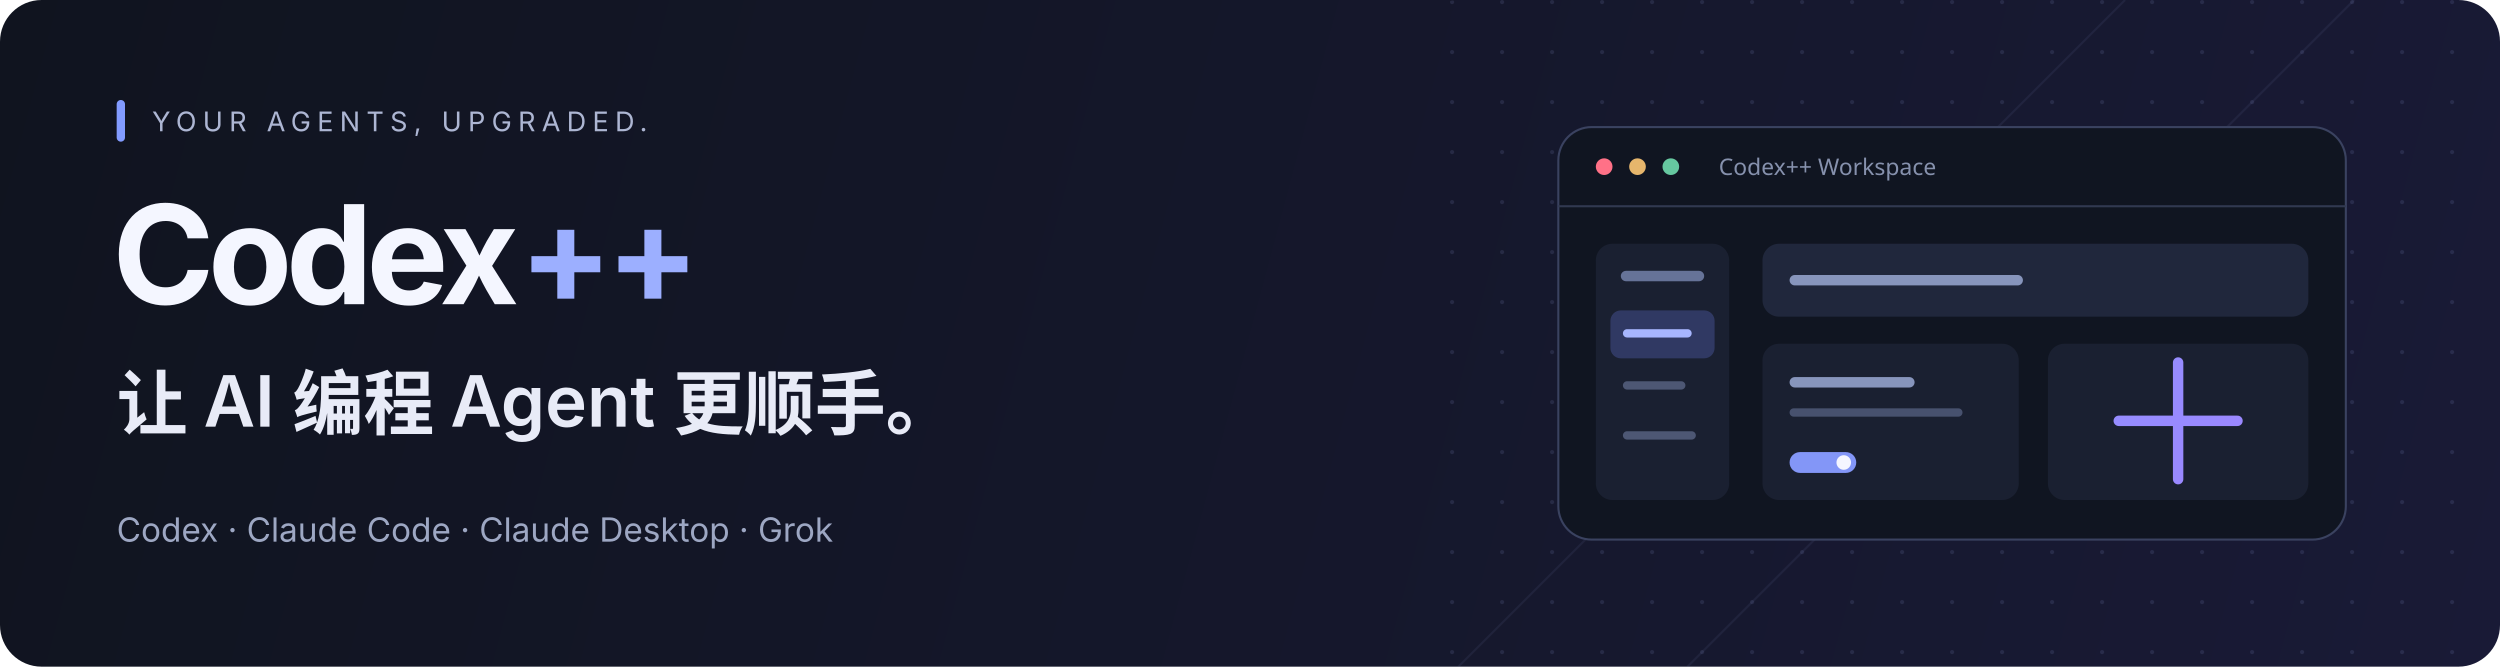
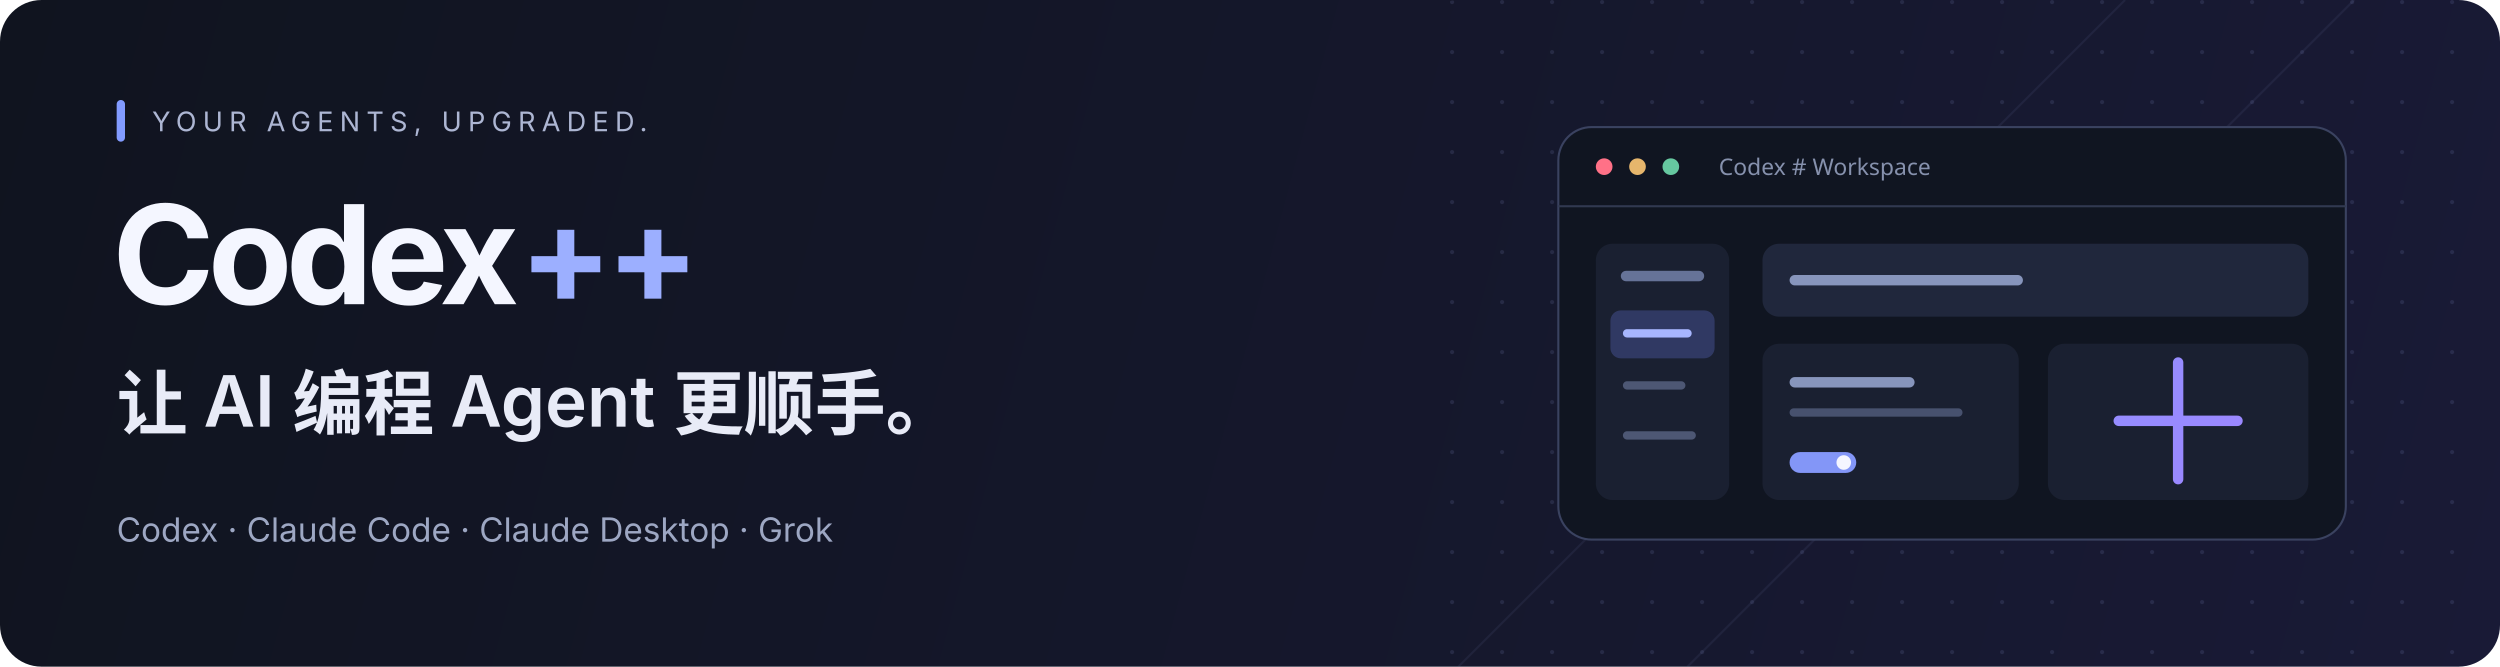
<svg xmlns="http://www.w3.org/2000/svg" width="1200" height="320" viewBox="0 0 1200 320" fill="none">
  <defs>
    <linearGradient id="bg" x1="0" y1="0" x2="1200" y2="320" gradientUnits="userSpaceOnUse">
      <stop stop-color="#10141F" />
      <stop offset="1" stop-color="#191A36" />
    </linearGradient>
    <linearGradient id="accent" x1="760" y1="70" x2="1050" y2="270" gradientUnits="userSpaceOnUse">
      <stop stop-color="#7BA7FF" />
      <stop offset="1" stop-color="#9C86FF" />
    </linearGradient>
    <pattern id="dots" width="24" height="24" patternUnits="userSpaceOnUse">
      <circle cx="1" cy="1" r="1" fill="#A3AFF3" fill-opacity=".12" />
    </pattern>
  </defs>
  <rect width="1200" height="320" rx="20" fill="url(#bg)" />
  <rect x="680" width="520" height="320" rx="20" fill="url(#dots)" />
  <path d="M700 320L1020 0M810 320L1130 0" stroke="#8A93D0" stroke-opacity=".09" />
  <rect x="56" y="48" width="4" height="20" rx="2" fill="#829BFF" />
  <text x="73" y="63" fill="#ADB6D3" font-family="system-ui, -apple-system, sans-serif" font-size="13" letter-spacing="3">YOUR AGENTS, UPGRADED.</text>
  <text x="54" y="146" fill="#F4F6FF" font-family="system-ui, -apple-system, sans-serif" font-size="66" font-weight="750" letter-spacing="-3">Codex<tspan fill="#9CAFFF">++</tspan>
  </text>
  <text x="56" y="206" fill="#E8EBF7" font-family="system-ui, -apple-system, 'PingFang SC', 'Microsoft YaHei', sans-serif" font-size="34" font-weight="600">让 AI 编程 Agent 更顺手。</text>
  <text x="56" y="260" fill="#9DA7C3" font-family="system-ui, -apple-system, 'PingFang SC', 'Microsoft YaHei', sans-serif" font-size="16">Codex · Claude Code · Claude Desktop · Grok</text>
  <rect x="748" y="61" width="378" height="198" rx="16" fill="#101521" stroke="#3A4260" />
  <path d="M748 99H1126" stroke="#313950" />
  <circle cx="770" cy="80" r="4" fill="#FF7187" />
  <circle cx="786" cy="80" r="4" fill="#E6B66C" />
  <circle cx="802" cy="80" r="4" fill="#66C8A0" />
-   <text x="825" y="84" fill="#8691AD" font-family="system-ui, sans-serif" font-size="11">Codex++ Workspace</text>
+   <text x="825" y="84" fill="#8691AD" font-family="system-ui, sans-serif" font-size="11">Codex # Workspace</text>
  <rect x="766" y="117" width="64" height="123" rx="8" fill="#1A2031" />
  <rect x="778" y="130" width="40" height="5" rx="2.5" fill="#667398" />
  <rect x="773" y="149" width="50" height="23" rx="5" fill="#6575DB" fill-opacity=".3" />
  <rect x="779" y="158" width="33" height="4" rx="2" fill="#A7B6FF" />
  <rect x="779" y="183" width="30" height="4" rx="2" fill="#4D5774" />
  <rect x="779" y="207" width="35" height="4" rx="2" fill="#4D5774" />
  <rect x="846" y="117" width="262" height="35" rx="8" fill="#20273C" />
  <rect x="859" y="132" width="112" height="5" rx="2.5" fill="#8795BC" />
  <rect x="846" y="165" width="123" height="75" rx="8" fill="#1A2031" />
  <rect x="983" y="165" width="125" height="75" rx="8" fill="#1A2031" />
  <path d="M1017 202H1074M1045.5 174V230" stroke="url(#accent)" stroke-width="5" stroke-linecap="round" />
  <rect x="859" y="181" width="60" height="5" rx="2.5" fill="#8795BC" />
  <rect x="859" y="196" width="83" height="4" rx="2" fill="#47516E" />
  <rect x="859" y="217" width="32" height="10" rx="5" fill="#8396F7" />
  <circle cx="885" cy="222" r="3.5" fill="#F5F6FF" />
</svg>
